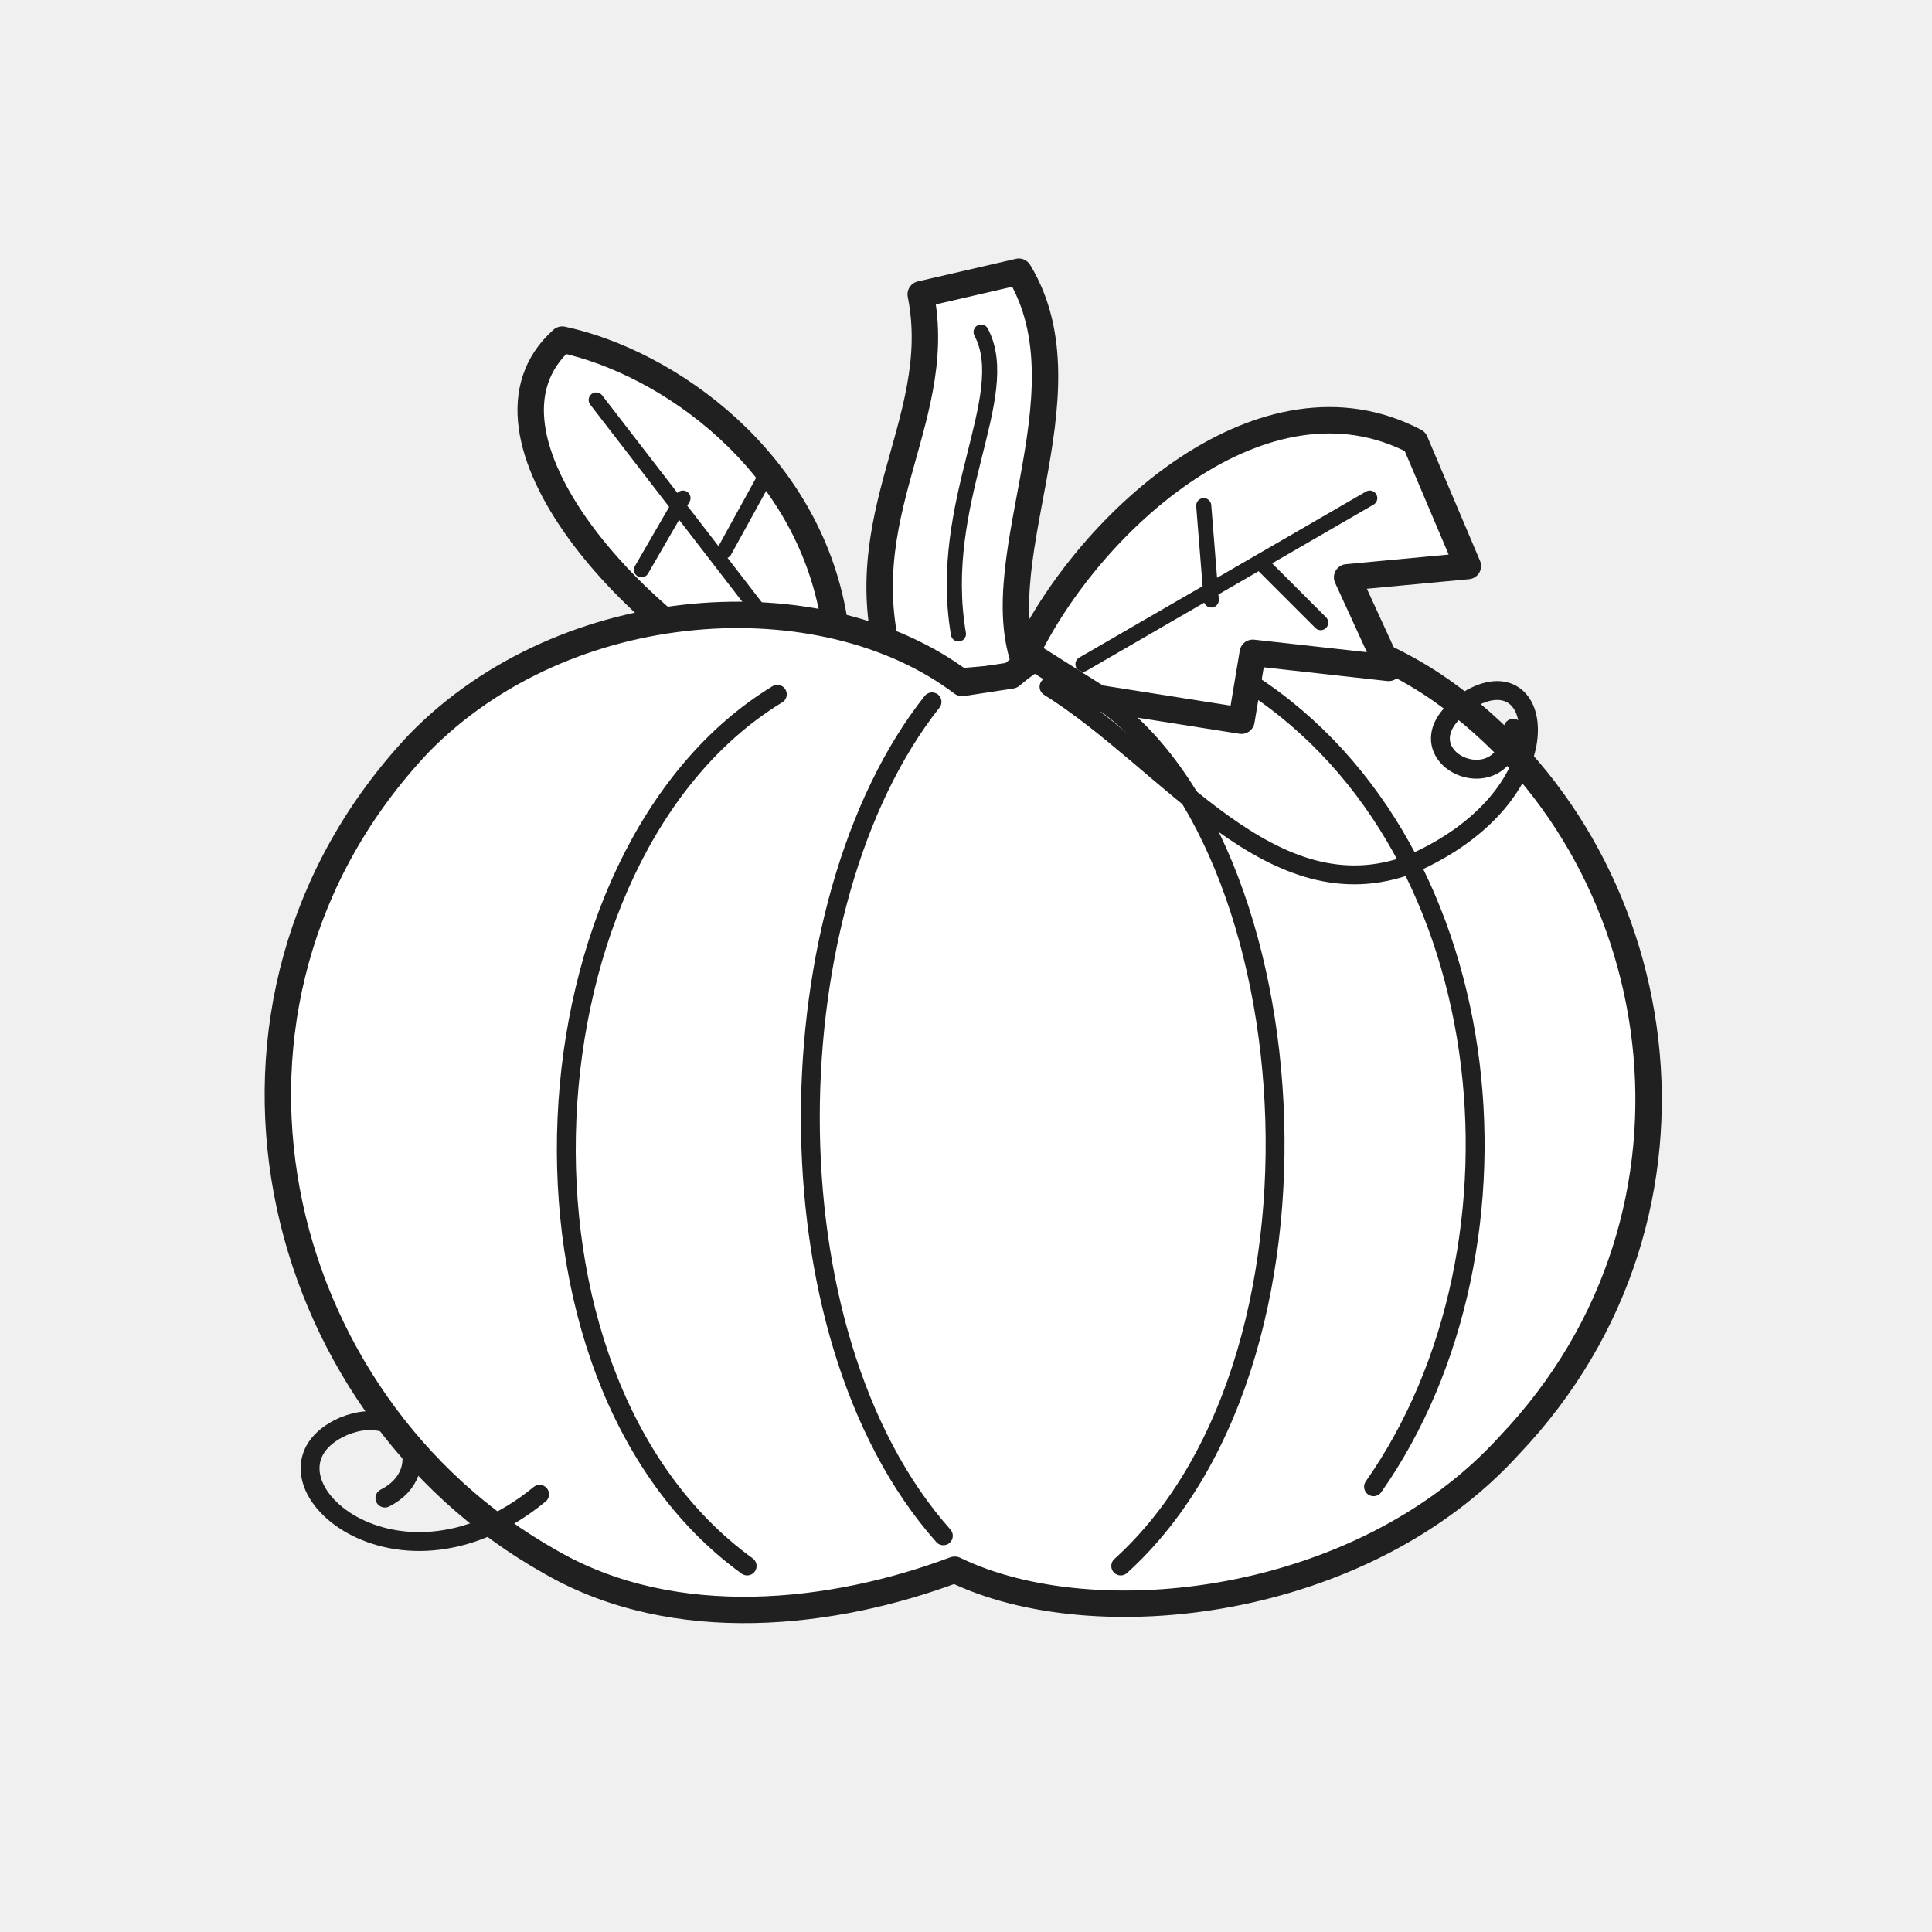
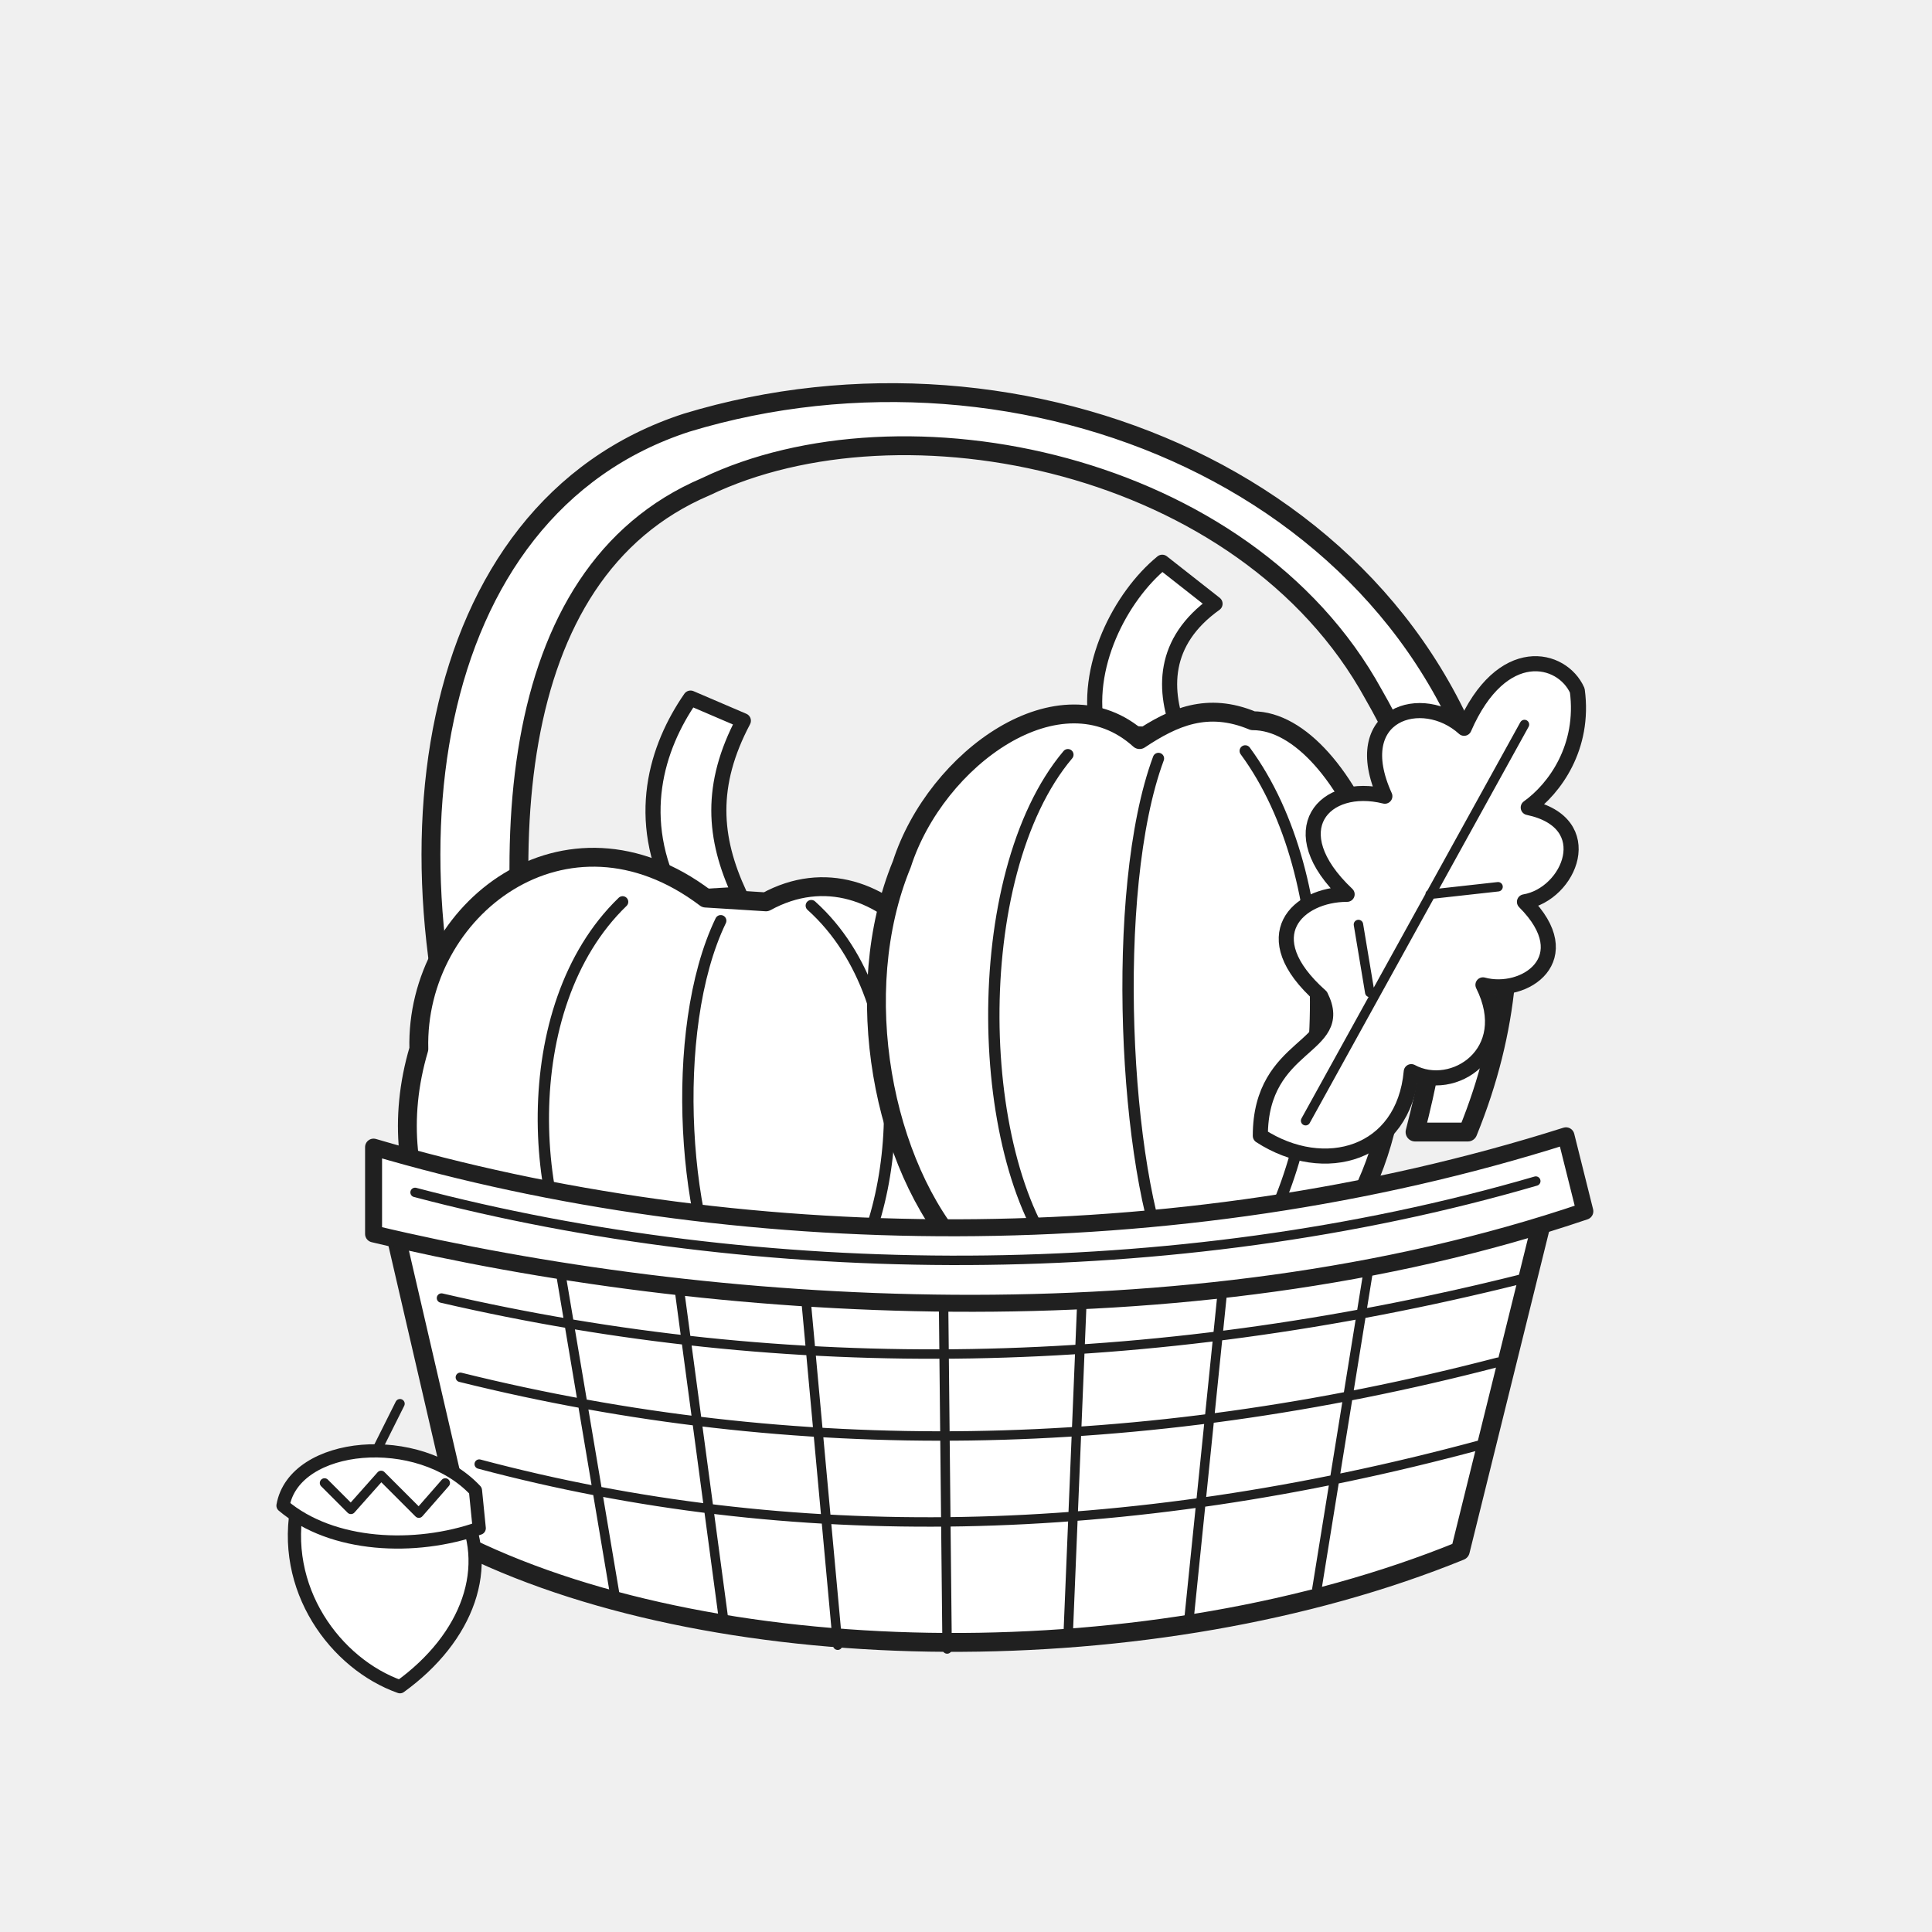
<svg xmlns="http://www.w3.org/2000/svg" viewBox="0 0 512 512" width="512" height="512" role="img" aria-labelledby="pumpkin-botanical-outline-title" stroke-linecap="round" stroke-linejoin="round">
-   <g id="left-leaf" data-label="Left leaf">
-     <path d="M209 186 C169 168 121 115 149 90 C177 96 214 122 221 164 Z" fill="white" stroke="#202020" stroke-width="7" />
-     <path d="M158 106 L212 176 M181 132 L170 151 M192 146 L203 126" fill="none" stroke="#202020" stroke-width="4" />
+   <g id="basket-handle" data-label="Basket handle">
+     <path d="M131 311 C99 231 111 135 182 112 C271 85 377 128 397 222 C402 247 400 273 389 300 L375 300 C388 250 383 217 364 184 C330 122 239 104 187 129 C133 152 130 228 146 301 Z" fill="white" stroke="#202020" stroke-width="5" />
  </g>
-   <g id="stem" data-label="Stem">
-     <path d="M238 182 C222 139 251 113 244 78 L270 72 C290 105 259 151 273 179 Z" fill="white" stroke="#202020" stroke-width="7" />
-     <path d="M254 168 C248 133 269 105 260 88" fill="none" stroke="#202020" stroke-width="4" />
+   <g id="left-pumpkin-stem" data-label="Left pumpkin stem">
+     <path d="M179 238 C168 217 174 198 183 185 L197 191 C188 208 189 222 196 237 Z" fill="white" stroke="#202020" stroke-width="4" />
  </g>
-   <g id="pumpkin-outline" data-label="Pumpkin outline">
-     <path d="M255 181 C218 153 150 157 111 197 C46 266 71 372 146 414 C179 433 221 428 253 416 C290 434 361 426 400 383 C459 321 443 226 382 183 C345 157 292 158 268 179 Z" fill="white" stroke="#202020" stroke-width="7" />
+   <g id="left-harvest-pumpkin" data-label="Left harvest pumpkin">
+     <path d="M187 238 C150 210 110 241 111 278 C100 315 120 349 152 355 C172 367 192 358 201 351 C231 360 259 334 256 300 C265 262 234 222 203 239 Z" fill="white" stroke="#202020" stroke-width="5" />
+     <path d="M165 239 C136 267 140 324 159 349 M191 244 C177 273 181 328 195 349 M215 240 C244 266 239 322 222 343" fill="none" stroke="#202020" stroke-width="3" />
  </g>
-   <g id="contour-ribs" data-label="Contour ribs">
-     <path d="M206 184 C137 226 129 365 198 415 M247 186 C205 239 202 353 250 407 M284 181 C346 211 360 358 297 415 M328 179 C398 221 409 330 364 394" fill="none" stroke="#202020" stroke-width="5" />
+   <g id="tall-pumpkin-stem" data-label="Tall pumpkin stem">
+     <path d="M291 194 C287 177 297 158 308 149 L322 160 C308 170 308 183 313 195 Z" fill="white" stroke="#202020" stroke-width="4" />
  </g>
-   <g id="right-leaf" data-label="Right leaf">
-     <path d="M272 173 C289 138 335 96 375 117 L389 150 L357 153 L368 177 L332 173 L329 191 L291 185 Z" fill="white" stroke="#202020" stroke-width="7" />
-     <path d="M287 176 L363 132 M321 159 L319 134 M335 150 L350 165" fill="none" stroke="#202020" stroke-width="4" />
+   <g id="tall-harvest-pumpkin" data-label="Tall harvest pumpkin">
+     <path d="M302 196 C281 177 248 201 239 229 C225 263 234 309 255 332 C269 352 294 352 308 343 C336 354 359 331 367 300 C383 251 357 191 332 191 C320 186 311 190 302 196 Z" fill="white" stroke="#202020" stroke-width="5" />
+     <path d="M283 200 C256 232 258 309 282 336 M307 201 C294 236 298 311 310 337 M330 199 C355 233 353 294 335 327" fill="none" stroke="#202020" stroke-width="3" />
  </g>
-   <g id="tendrils" data-label="Tendrils">
-     <path d="M278 182 C310 202 337 243 374 229 C415 211 410 174 390 185 C367 199 399 215 401 193 M143 396 C104 428 64 390 91 378 C108 371 116 390 102 397" fill="none" stroke="#202020" stroke-width="5" />
+   <g id="oak-leaf" data-label="Oak leaf">
+     <path d="M334 301 C334 276 357 278 350 264 C332 248 344 237 357 237 C339 220 351 207 367 211 C357 189 377 183 388 193 C398 170 414 174 418 183 C420 198 412 209 405 214 C424 218 416 237 404 239 C419 254 404 264 393 261 C402 279 385 290 374 284 C372 306 351 312 334 301 Z" fill="white" stroke="#202020" stroke-width="4" />
+     <path d="M346 297 L404 192 M363 263 L360 245 M379 237 L397 235" fill="none" stroke="#202020" stroke-width="2.5" />
+   </g>
+   <g id="basket-body" data-label="Basket body">
+     <path d="M102 315 C191 337 307 344 412 310 L387 411 C306 444 192 443 124 410 Z" fill="white" stroke="#202020" stroke-width="5" />
+   </g>
+   <g id="basket-weave" data-label="Basket weave">
+     <path d="M117 344 Q255 376 403 339 M122 365 Q255 398 397 361 M127 388 Q251 421 392 383 M147 328 L163 423 M179 334 L192 431 M213 338 L222 436 M250 340 L251 437 M287 338 L283 435 M325 332 L315 430 M365 322 L349 421" fill="none" stroke="#202020" stroke-width="2.5" />
+   </g>
+   <g id="basket-rim" data-label="Basket rim">
+     <path d="M99 304 C194 332 311 334 415 301 L420 321 C314 357 187 348 99 327 Z" fill="white" stroke="#202020" stroke-width="4.5" />
+     <path d="M110 316 C201 340 311 341 407 313" fill="none" stroke="#202020" stroke-width="2.5" />
+   </g>
+   <g id="fallen-acorn" data-label="Fallen acorn">
+     <path d="M79 398 C74 421 89 441 106 447 C124 434 131 415 122 399 Z" fill="white" stroke="#202020" stroke-width="3.5" />
+     <path d="M75 399 C78 382 111 379 126 395 L127 405 C110 411 88 410 75 399 Z" fill="white" stroke="#202020" stroke-width="3.5" />
+     <path d="M100 384 L106 372 M86 393 L93 400 L101 391 L111 401 L118 393" fill="none" stroke="#202020" stroke-width="2.5" />
  </g>
</svg>
